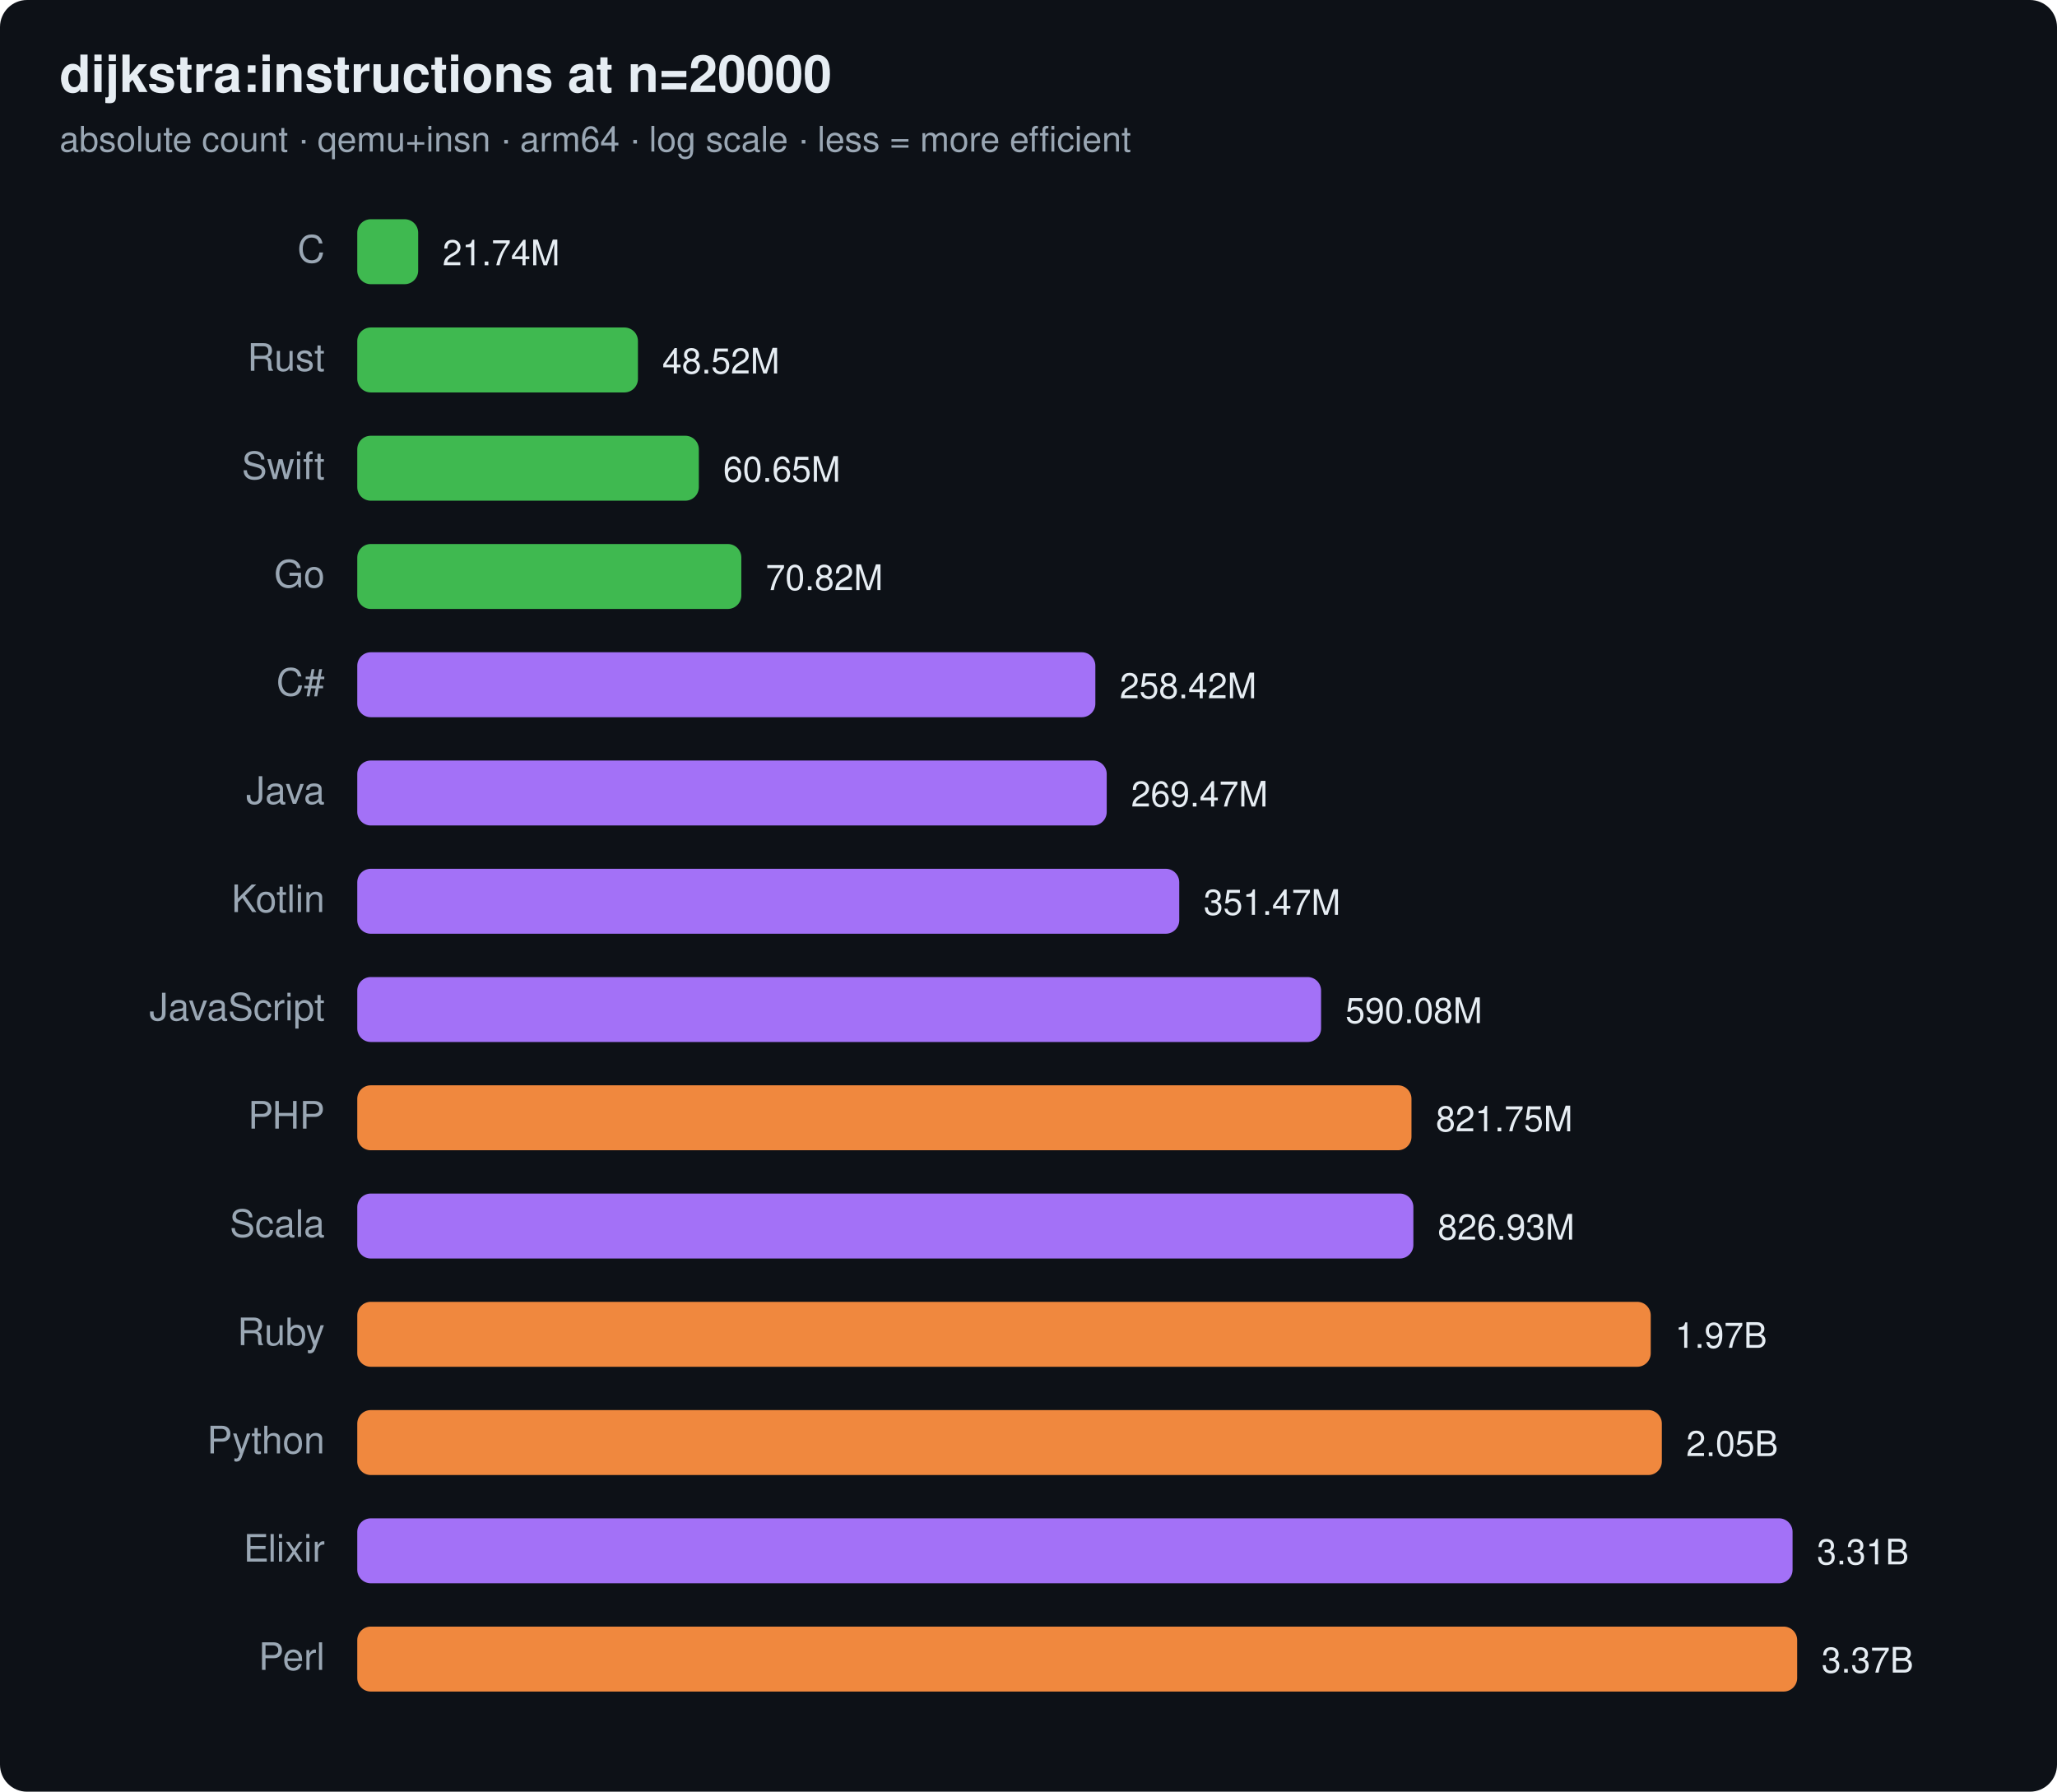
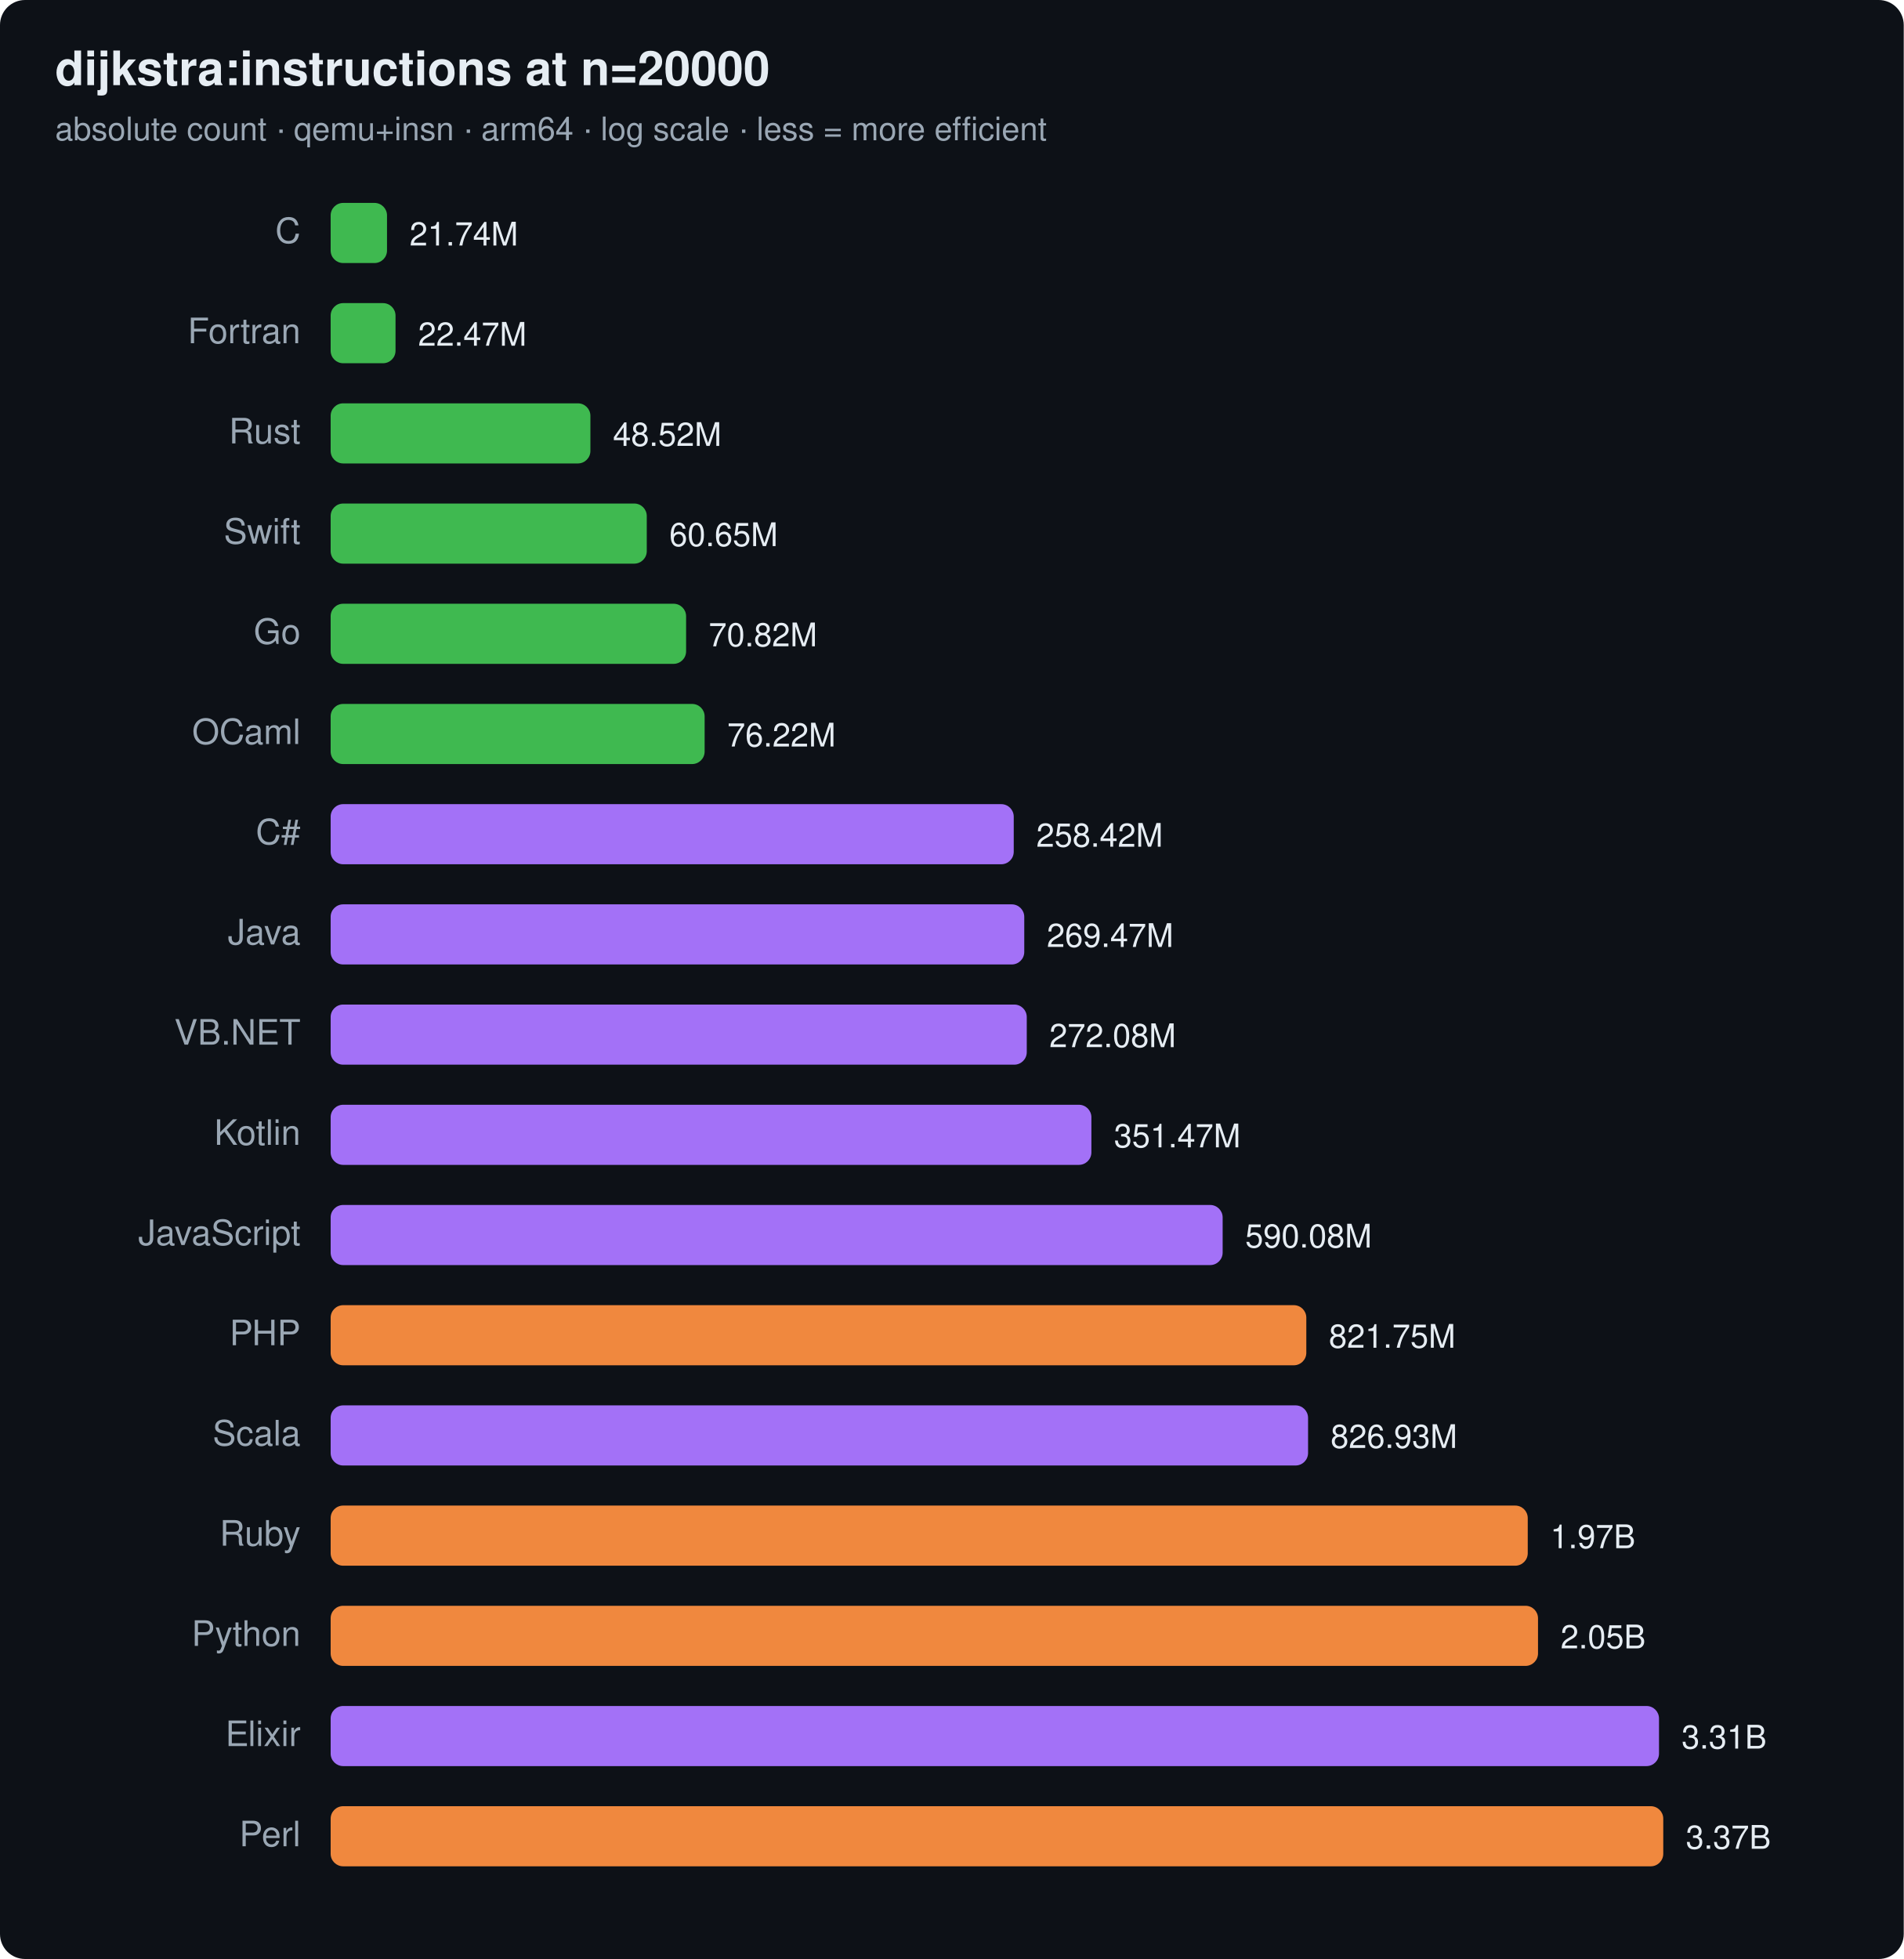
- <svg xmlns="http://www.w3.org/2000/svg" width="760" height="662" viewBox="0 0 760 662" font-family="ui-sans-serif,system-ui,Segoe UI,Helvetica,Arial">
-   <rect width="760" height="662" rx="10" fill="#0d1117" />
+ <svg xmlns="http://www.w3.org/2000/svg" width="760" height="782" viewBox="0 0 760 782" font-family="ui-sans-serif,system-ui,Segoe UI,Helvetica,Arial">
+   <rect width="760" height="782" rx="10" fill="#0d1117" />
  <text x="22" y="34" font-size="19" font-weight="700" fill="#e6edf3">dijkstra:instructions at n=20000</text>
  <text x="22" y="56" font-size="13" fill="#9aa7b4">absolute count · qemu+insn · arm64 · log scale · less = more efficient</text>
  <text x="120" y="97" text-anchor="end" font-size="14" fill="#9aa7b4">C</text>
  <rect x="132" y="81" width="22.5" height="24" rx="5" fill="#3fb950" />
  <text x="163.5" y="98" font-size="13" fill="#e6edf3">21.74M</text>
-   <text x="120" y="137" text-anchor="end" font-size="14" fill="#9aa7b4">Rust</text>
-   <rect x="132" y="121" width="103.7" height="24" rx="5" fill="#3fb950" />
-   <text x="244.7" y="138" font-size="13" fill="#e6edf3">48.52M</text>
-   <text x="120" y="177" text-anchor="end" font-size="14" fill="#9aa7b4">Swift</text>
-   <rect x="132" y="161" width="126.2" height="24" rx="5" fill="#3fb950" />
-   <text x="267.2" y="178" font-size="13" fill="#e6edf3">60.65M</text>
-   <text x="120" y="217" text-anchor="end" font-size="14" fill="#9aa7b4">Go</text>
-   <rect x="132" y="201" width="141.9" height="24" rx="5" fill="#3fb950" />
-   <text x="282.9" y="218" font-size="13" fill="#e6edf3">70.82M</text>
-   <text x="120" y="257" text-anchor="end" font-size="14" fill="#9aa7b4">C#</text>
-   <rect x="132" y="241" width="272.7" height="24" rx="5" fill="#a371f7" />
-   <text x="413.7" y="258" font-size="13" fill="#e6edf3">258.42M</text>
-   <text x="120" y="297" text-anchor="end" font-size="14" fill="#9aa7b4">Java</text>
-   <rect x="132" y="281" width="276.9" height="24" rx="5" fill="#a371f7" />
-   <text x="417.9" y="298" font-size="13" fill="#e6edf3">269.47M</text>
-   <text x="120" y="337" text-anchor="end" font-size="14" fill="#9aa7b4">Kotlin</text>
-   <rect x="132" y="321" width="303.7" height="24" rx="5" fill="#a371f7" />
-   <text x="444.7" y="338" font-size="13" fill="#e6edf3">351.47M</text>
-   <text x="120" y="377" text-anchor="end" font-size="14" fill="#9aa7b4">JavaScript</text>
-   <rect x="132" y="361" width="356.1" height="24" rx="5" fill="#a371f7" />
-   <text x="497.1" y="378" font-size="13" fill="#e6edf3">590.08M</text>
-   <text x="120" y="417" text-anchor="end" font-size="14" fill="#9aa7b4">PHP</text>
-   <rect x="132" y="401" width="389.5" height="24" rx="5" fill="#f0883e" />
-   <text x="530.5" y="418" font-size="13" fill="#e6edf3">821.75M</text>
-   <text x="120" y="457" text-anchor="end" font-size="14" fill="#9aa7b4">Scala</text>
-   <rect x="132" y="441" width="390.2" height="24" rx="5" fill="#a371f7" />
-   <text x="531.2" y="458" font-size="13" fill="#e6edf3">826.93M</text>
-   <text x="120" y="497" text-anchor="end" font-size="14" fill="#9aa7b4">Ruby</text>
-   <rect x="132" y="481" width="477.9" height="24" rx="5" fill="#f0883e" />
-   <text x="618.9" y="498" font-size="13" fill="#e6edf3">1.97B</text>
-   <text x="120" y="537" text-anchor="end" font-size="14" fill="#9aa7b4">Python</text>
-   <rect x="132" y="521" width="482.0" height="24" rx="5" fill="#f0883e" />
-   <text x="623.0" y="538" font-size="13" fill="#e6edf3">2.05B</text>
-   <text x="120" y="577" text-anchor="end" font-size="14" fill="#9aa7b4">Elixir</text>
-   <rect x="132" y="561" width="530.3" height="24" rx="5" fill="#a371f7" />
-   <text x="671.3" y="578" font-size="13" fill="#e6edf3">3.31B</text>
-   <text x="120" y="617" text-anchor="end" font-size="14" fill="#9aa7b4">Perl</text>
-   <rect x="132" y="601" width="532.0" height="24" rx="5" fill="#f0883e" />
-   <text x="673.0" y="618" font-size="13" fill="#e6edf3">3.37B</text>
+   <text x="120" y="137" text-anchor="end" font-size="14" fill="#9aa7b4">Fortran</text>
+   <rect x="132" y="121" width="25.9" height="24" rx="5" fill="#3fb950" />
+   <text x="166.9" y="138" font-size="13" fill="#e6edf3">22.47M</text>
+   <text x="120" y="177" text-anchor="end" font-size="14" fill="#9aa7b4">Rust</text>
+   <rect x="132" y="161" width="103.7" height="24" rx="5" fill="#3fb950" />
+   <text x="244.7" y="178" font-size="13" fill="#e6edf3">48.52M</text>
+   <text x="120" y="217" text-anchor="end" font-size="14" fill="#9aa7b4">Swift</text>
+   <rect x="132" y="201" width="126.2" height="24" rx="5" fill="#3fb950" />
+   <text x="267.2" y="218" font-size="13" fill="#e6edf3">60.65M</text>
+   <text x="120" y="257" text-anchor="end" font-size="14" fill="#9aa7b4">Go</text>
+   <rect x="132" y="241" width="141.9" height="24" rx="5" fill="#3fb950" />
+   <text x="282.9" y="258" font-size="13" fill="#e6edf3">70.82M</text>
+   <text x="120" y="297" text-anchor="end" font-size="14" fill="#9aa7b4">OCaml</text>
+   <rect x="132" y="281" width="149.3" height="24" rx="5" fill="#3fb950" />
+   <text x="290.3" y="298" font-size="13" fill="#e6edf3">76.22M</text>
+   <text x="120" y="337" text-anchor="end" font-size="14" fill="#9aa7b4">C#</text>
+   <rect x="132" y="321" width="272.7" height="24" rx="5" fill="#a371f7" />
+   <text x="413.7" y="338" font-size="13" fill="#e6edf3">258.42M</text>
+   <text x="120" y="377" text-anchor="end" font-size="14" fill="#9aa7b4">Java</text>
+   <rect x="132" y="361" width="276.9" height="24" rx="5" fill="#a371f7" />
+   <text x="417.9" y="378" font-size="13" fill="#e6edf3">269.47M</text>
+   <text x="120" y="417" text-anchor="end" font-size="14" fill="#9aa7b4">VB.NET</text>
+   <rect x="132" y="401" width="277.9" height="24" rx="5" fill="#a371f7" />
+   <text x="418.9" y="418" font-size="13" fill="#e6edf3">272.08M</text>
+   <text x="120" y="457" text-anchor="end" font-size="14" fill="#9aa7b4">Kotlin</text>
+   <rect x="132" y="441" width="303.7" height="24" rx="5" fill="#a371f7" />
+   <text x="444.7" y="458" font-size="13" fill="#e6edf3">351.47M</text>
+   <text x="120" y="497" text-anchor="end" font-size="14" fill="#9aa7b4">JavaScript</text>
+   <rect x="132" y="481" width="356.1" height="24" rx="5" fill="#a371f7" />
+   <text x="497.1" y="498" font-size="13" fill="#e6edf3">590.08M</text>
+   <text x="120" y="537" text-anchor="end" font-size="14" fill="#9aa7b4">PHP</text>
+   <rect x="132" y="521" width="389.5" height="24" rx="5" fill="#f0883e" />
+   <text x="530.5" y="538" font-size="13" fill="#e6edf3">821.75M</text>
+   <text x="120" y="577" text-anchor="end" font-size="14" fill="#9aa7b4">Scala</text>
+   <rect x="132" y="561" width="390.2" height="24" rx="5" fill="#a371f7" />
+   <text x="531.2" y="578" font-size="13" fill="#e6edf3">826.93M</text>
+   <text x="120" y="617" text-anchor="end" font-size="14" fill="#9aa7b4">Ruby</text>
+   <rect x="132" y="601" width="477.9" height="24" rx="5" fill="#f0883e" />
+   <text x="618.9" y="618" font-size="13" fill="#e6edf3">1.97B</text>
+   <text x="120" y="657" text-anchor="end" font-size="14" fill="#9aa7b4">Python</text>
+   <rect x="132" y="641" width="482.0" height="24" rx="5" fill="#f0883e" />
+   <text x="623.0" y="658" font-size="13" fill="#e6edf3">2.05B</text>
+   <text x="120" y="697" text-anchor="end" font-size="14" fill="#9aa7b4">Elixir</text>
+   <rect x="132" y="681" width="530.3" height="24" rx="5" fill="#a371f7" />
+   <text x="671.3" y="698" font-size="13" fill="#e6edf3">3.31B</text>
+   <text x="120" y="737" text-anchor="end" font-size="14" fill="#9aa7b4">Perl</text>
+   <rect x="132" y="721" width="532.0" height="24" rx="5" fill="#f0883e" />
+   <text x="673.0" y="738" font-size="13" fill="#e6edf3">3.37B</text>
</svg>
